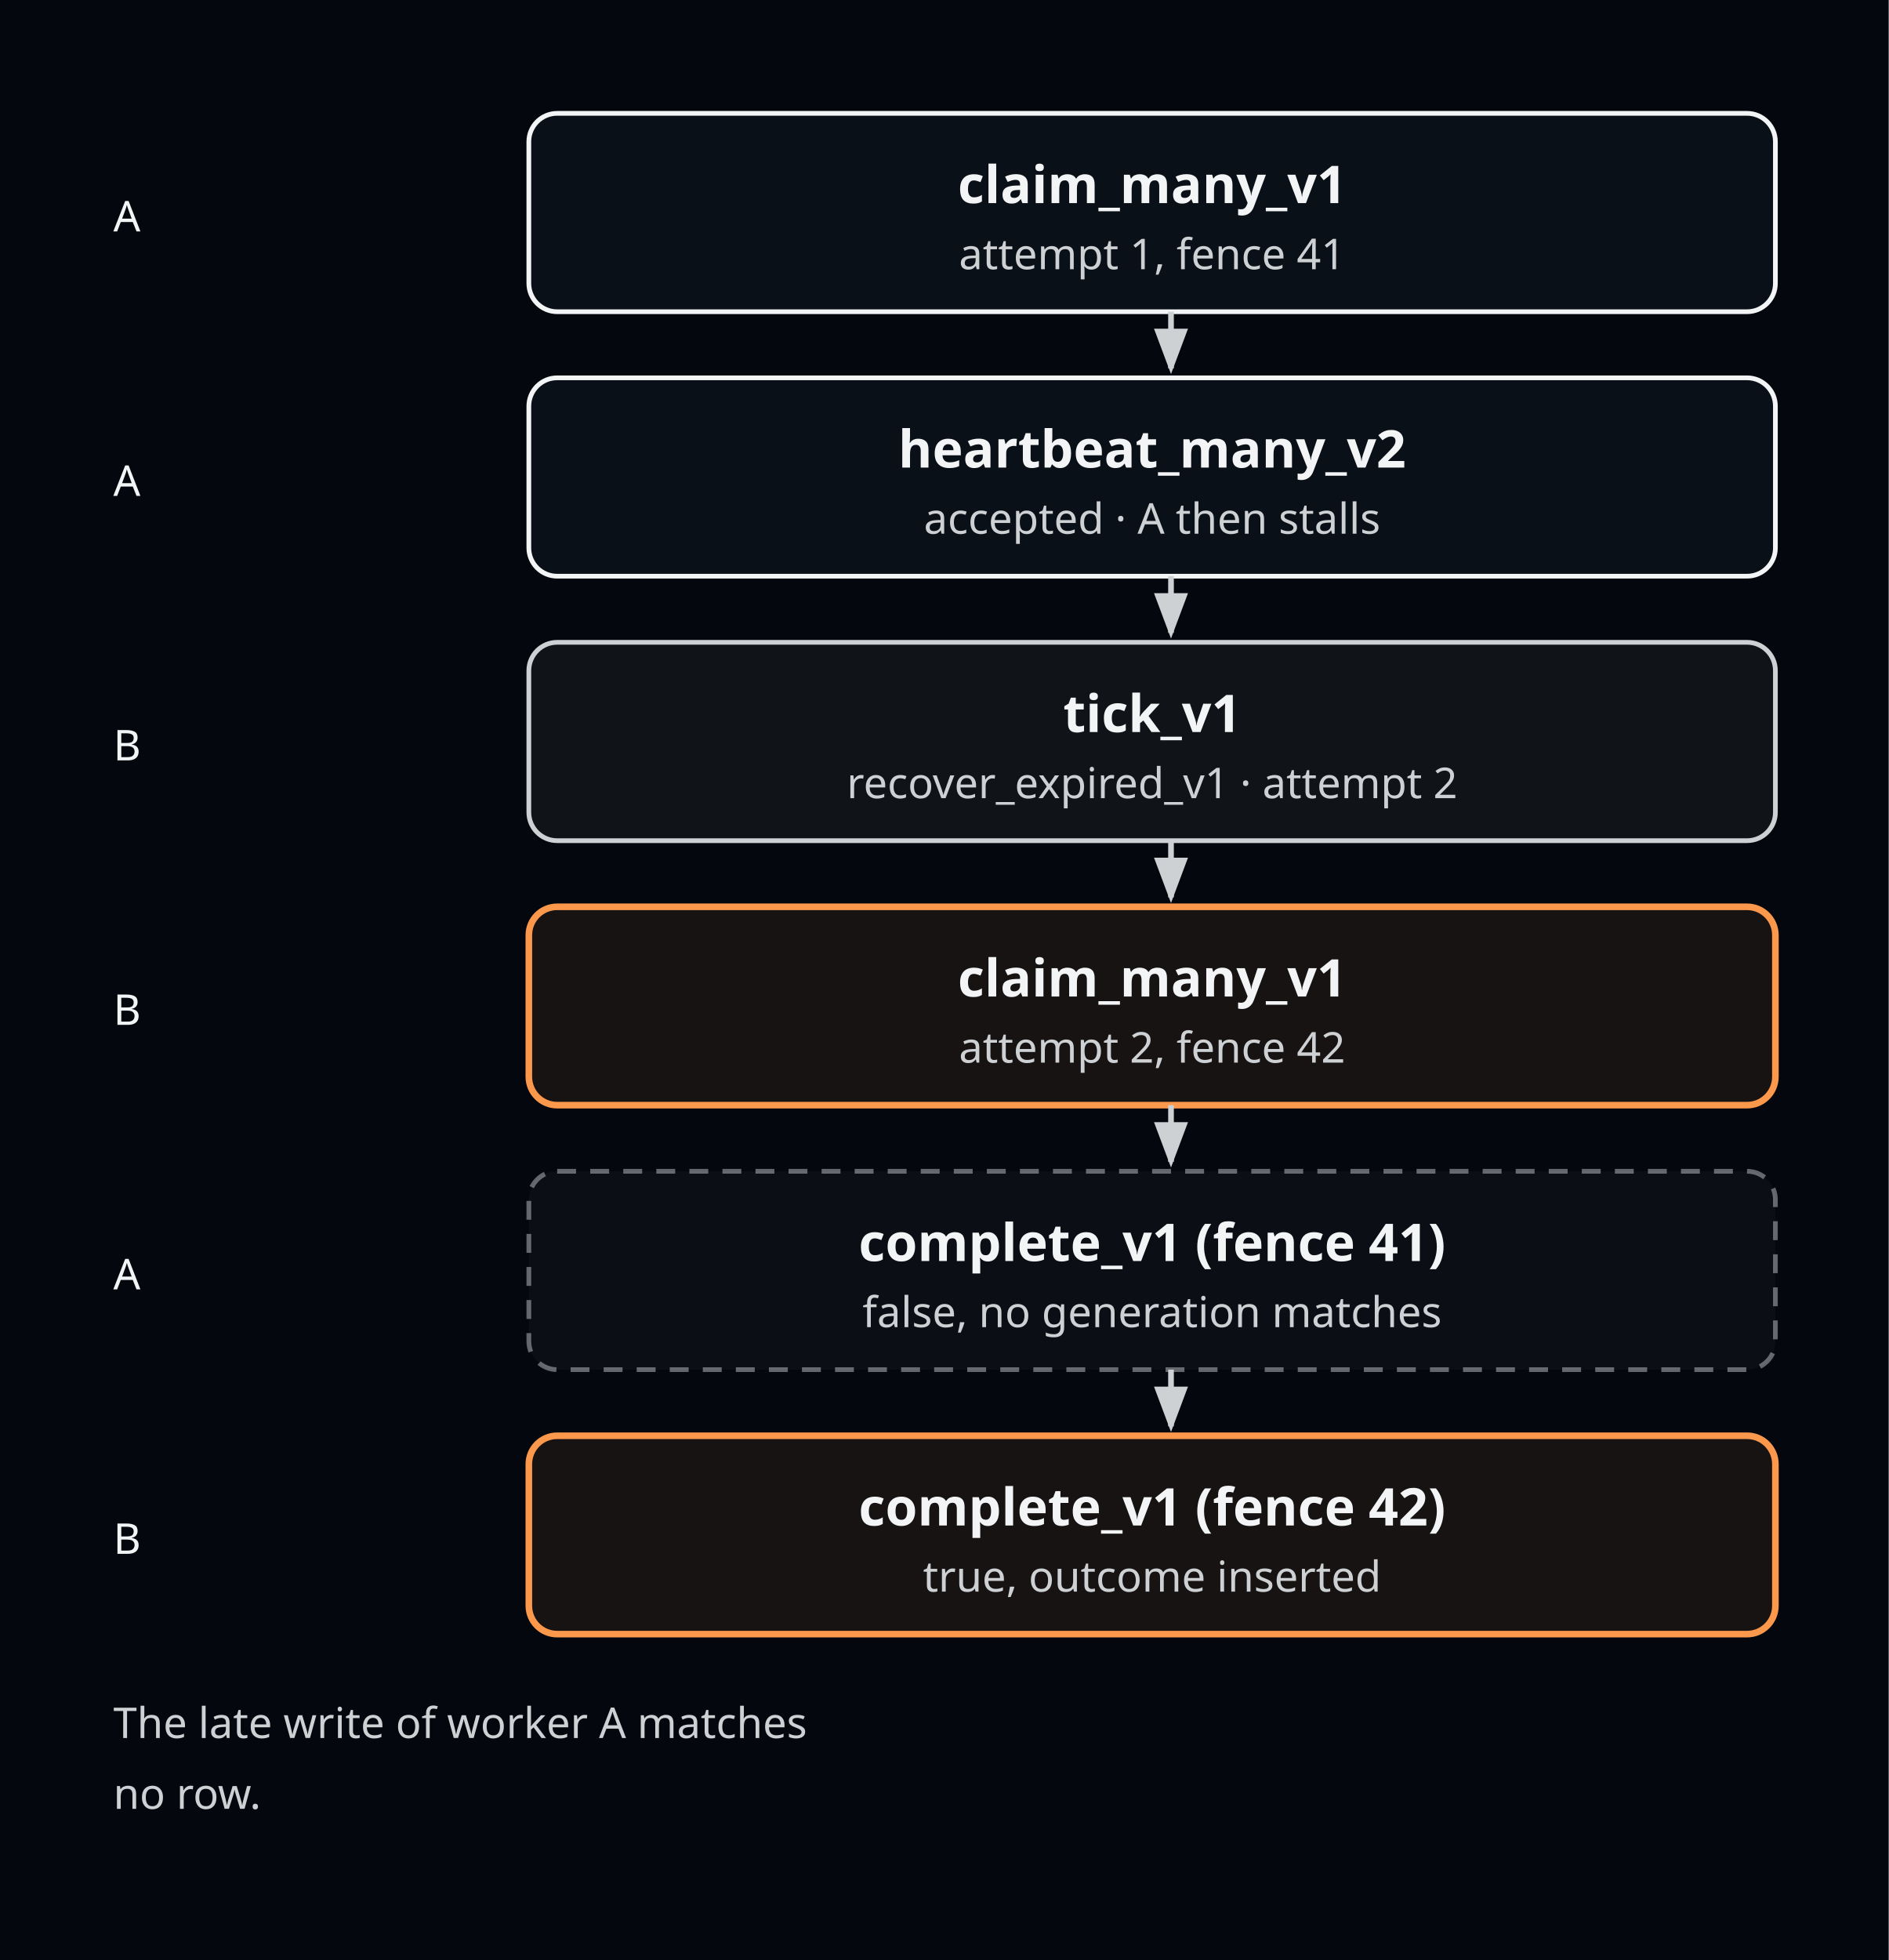
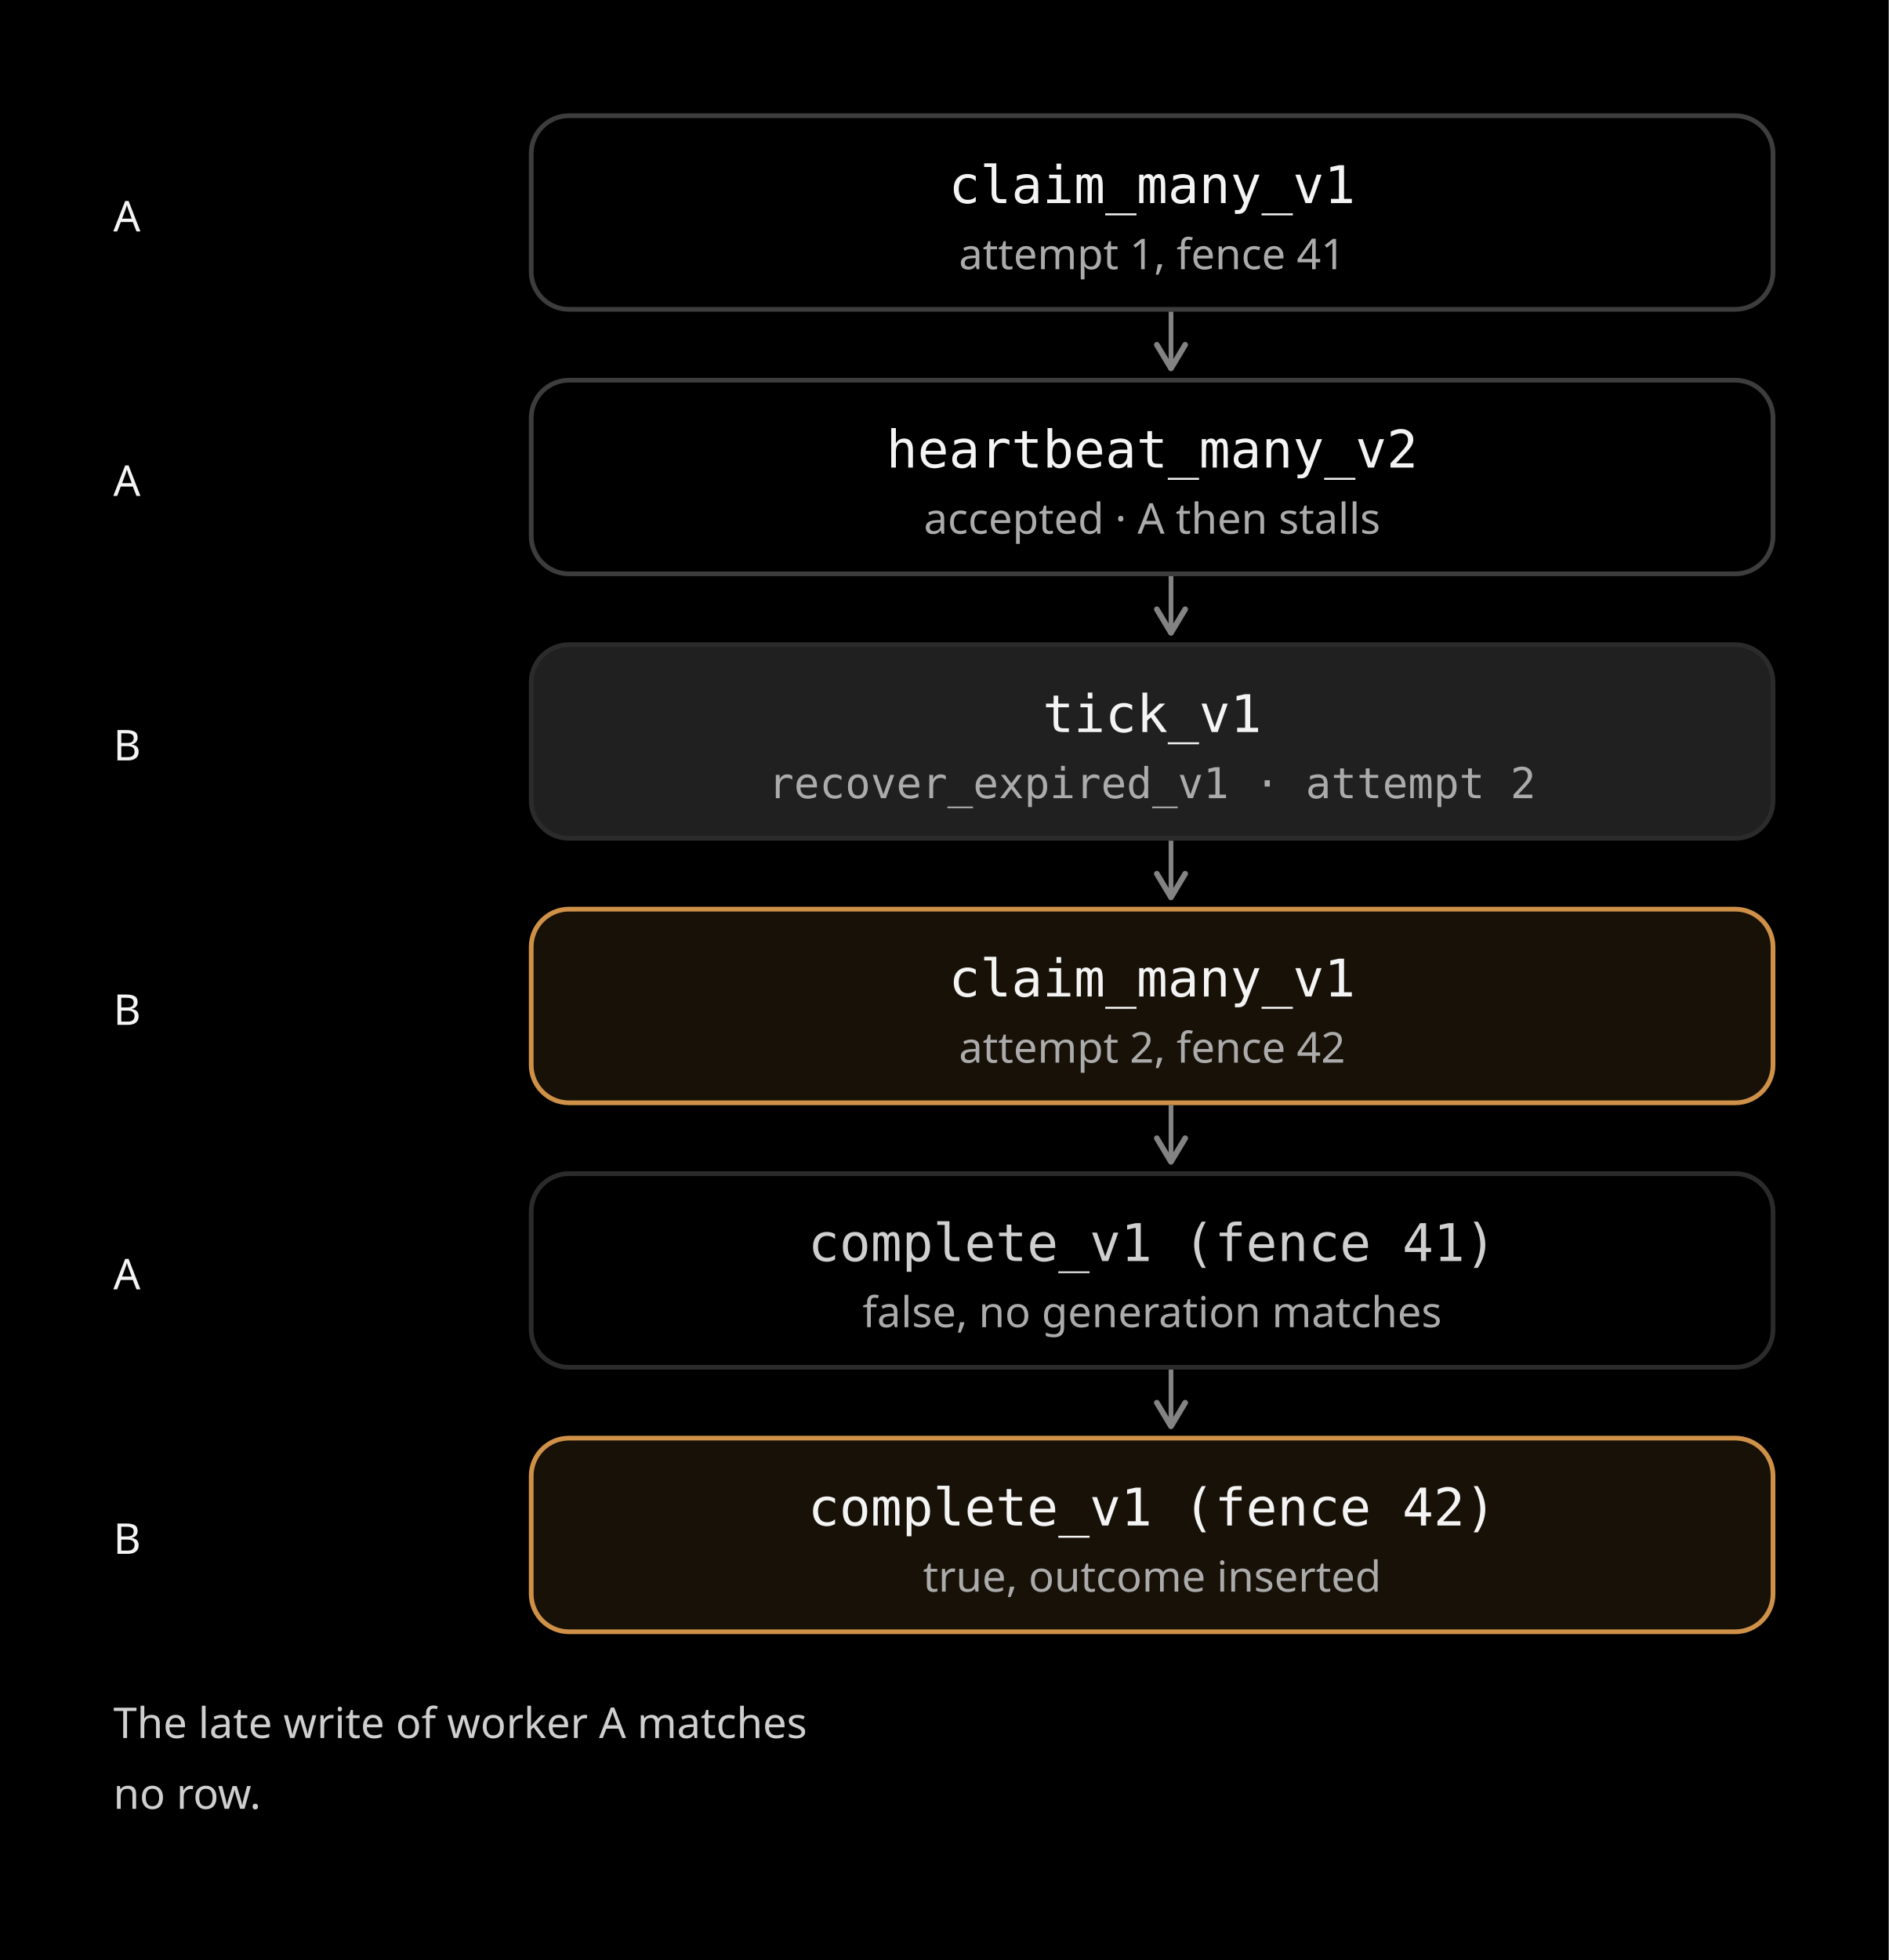
<svg xmlns="http://www.w3.org/2000/svg" viewBox="0 0 400 415" width="400" height="415" role="img" aria-labelledby="lease-recovery-narrow-dark-title lease-recovery-narrow-dark-desc">
  <defs>
-     <marker id="arrow-dark" markerWidth="8" markerHeight="6" refX="7" refY="3" orient="auto">
-       <polygon points="0 0, 8 3, 0 6" fill="#ced1d4" />
+     <marker id="arrow-dark" markerWidth="8" markerHeight="8" refX="6.5" refY="4" orient="auto" markerUnits="userSpaceOnUse">
+       <path d="M 1.5,1 L 6.5,4 L 1.5,7" fill="none" stroke="#838383" stroke-width="1.2" stroke-linecap="round" stroke-linejoin="round" />
    </marker>
  </defs>
-   <rect width="400" height="415" fill="#04080e" />
-   <text x="24" y="49" fill="#f2f4f5" font-size="9" font-family="Geist Mono">A</text>
-   <rect x="112" y="24" width="264" height="42" rx="6" fill="#04080e" />
-   <rect x="112" y="24" width="264" height="42" rx="6" fill="#0a1017" stroke="#f2f4f5" stroke-width="1" />
-   <text x="244" y="43" fill="#f2f4f5" font-size="11" font-weight="600" font-family="Geist" text-anchor="middle">claim_many_v1</text>
-   <text x="244" y="57" fill="#ced1d4" font-size="9" font-family="Geist Mono" text-anchor="middle">attempt 1, fence 41</text>
-   <path d="M 248,66 V 78" fill="none" stroke="#ced1d4" stroke-width="1.2" marker-end="url(#arrow-dark)" />
-   <text x="24" y="105" fill="#f2f4f5" font-size="9" font-family="Geist Mono">A</text>
-   <rect x="112" y="80" width="264" height="42" rx="6" fill="#04080e" />
-   <rect x="112" y="80" width="264" height="42" rx="6" fill="#0a1017" stroke="#f2f4f5" stroke-width="1" />
-   <text x="244" y="99" fill="#f2f4f5" font-size="11" font-weight="600" font-family="Geist" text-anchor="middle">heartbeat_many_v2</text>
-   <text x="244" y="113" fill="#ced1d4" font-size="9" font-family="Geist Mono" text-anchor="middle">accepted · A then stalls</text>
-   <path d="M 248,122 V 134" fill="none" stroke="#ced1d4" stroke-width="1.2" marker-end="url(#arrow-dark)" />
-   <text x="24" y="161" fill="#f2f4f5" font-size="9" font-family="Geist Mono">B</text>
-   <rect x="112" y="136" width="264" height="42" rx="6" fill="#04080e" />
-   <rect x="112" y="136" width="264" height="42" rx="6" fill="rgba(242,244,245,0.05)" stroke="#ced1d4" stroke-width="1" />
-   <text x="244" y="155" fill="#f2f4f5" font-size="11" font-weight="600" font-family="Geist" text-anchor="middle">tick_v1</text>
-   <text x="244" y="169" fill="#ced1d4" font-size="9" font-family="Geist Mono" text-anchor="middle">recover_expired_v1 · attempt 2</text>
-   <path d="M 248,178 V 190" fill="none" stroke="#ced1d4" stroke-width="1.2" marker-end="url(#arrow-dark)" />
-   <text x="24" y="217" fill="#f2f4f5" font-size="9" font-family="Geist Mono">B</text>
-   <rect x="112" y="192" width="264" height="42" rx="6" fill="#04080e" />
-   <rect x="112" y="192" width="264" height="42" rx="6" fill="rgba(252,152,76,0.08)" stroke="#fc984c" stroke-width="1.4" />
-   <text x="244" y="211" fill="#f2f4f5" font-size="11" font-weight="600" font-family="Geist" text-anchor="middle">claim_many_v1</text>
-   <text x="244" y="225" fill="#ced1d4" font-size="9" font-family="Geist Mono" text-anchor="middle">attempt 2, fence 42</text>
-   <path d="M 248,234 V 246" fill="none" stroke="#ced1d4" stroke-width="1.2" marker-end="url(#arrow-dark)" />
-   <text x="24" y="273" fill="#f2f4f5" font-size="9" font-family="Geist Mono">A</text>
-   <rect x="112" y="248" width="264" height="42" rx="6" fill="#04080e" />
-   <rect x="112" y="248" width="264" height="42" rx="6" fill="rgba(242,244,245,0.03)" stroke="rgba(242,244,245,0.4)" stroke-width="1" stroke-dasharray="4,3" />
-   <text x="244" y="267" fill="#f2f4f5" font-size="11" font-weight="600" font-family="Geist" text-anchor="middle">complete_v1 (fence 41)</text>
-   <text x="244" y="281" fill="#ced1d4" font-size="9" font-family="Geist Mono" text-anchor="middle">false, no generation matches</text>
-   <path d="M 248,290 V 302" fill="none" stroke="#ced1d4" stroke-width="1.2" marker-end="url(#arrow-dark)" />
-   <text x="24" y="329" fill="#f2f4f5" font-size="9" font-family="Geist Mono">B</text>
-   <rect x="112" y="304" width="264" height="42" rx="6" fill="#04080e" />
-   <rect x="112" y="304" width="264" height="42" rx="6" fill="rgba(252,152,76,0.08)" stroke="#fc984c" stroke-width="1.4" />
-   <text x="244" y="323" fill="#f2f4f5" font-size="11" font-weight="600" font-family="Geist" text-anchor="middle">complete_v1 (fence 42)</text>
-   <text x="244" y="337" fill="#ced1d4" font-size="9" font-family="Geist Mono" text-anchor="middle">true, outcome inserted</text>
-   <text x="24" y="368" fill="#ced1d4" font-size="9" font-family="Geist Mono" font-weight="400" text-anchor="start">The late write of worker A matches</text>
-   <text x="24" y="383" fill="#ced1d4" font-size="9" font-family="Geist Mono" font-weight="400" text-anchor="start">no row.</text>
+   <rect width="400" height="415" fill="#000000" />
+   <text x="24" y="49" fill="#f4f4f4" font-size="9" font-family="Timeless Grotesk, Geist, sans-serif" text-anchor="start">A</text>
+   <rect x="112" y="24" width="264" height="42" rx="8" fill="#000000" />
+   <rect x="112.5" y="24.5" width="263" height="41" rx="8" fill="#000000" stroke="#3d3d3d" stroke-width="1" />
+   <text x="244" y="43" fill="#f4f4f4" font-size="11" font-weight="500" font-family="Geist Mono, monospace" text-anchor="middle">claim_many_v1</text>
+   <text x="244" y="57" fill="#ababab" font-size="9" font-family="Timeless Grotesk, Geist, sans-serif" text-anchor="middle">attempt 1, fence 41</text>
+   <path d="M 248,66 V 78" fill="none" stroke="#838383" stroke-width="1" marker-end="url(#arrow-dark)" />
+   <text x="24" y="105" fill="#f4f4f4" font-size="9" font-family="Timeless Grotesk, Geist, sans-serif" text-anchor="start">A</text>
+   <rect x="112" y="80" width="264" height="42" rx="8" fill="#000000" />
+   <rect x="112.5" y="80.5" width="263" height="41" rx="8" fill="#000000" stroke="#3d3d3d" stroke-width="1" />
+   <text x="244" y="99" fill="#f4f4f4" font-size="11" font-weight="500" font-family="Geist Mono, monospace" text-anchor="middle">heartbeat_many_v2</text>
+   <text x="244" y="113" fill="#ababab" font-size="9" font-family="Timeless Grotesk, Geist, sans-serif" text-anchor="middle">accepted · A then stalls</text>
+   <path d="M 248,122 V 134" fill="none" stroke="#838383" stroke-width="1" marker-end="url(#arrow-dark)" />
+   <text x="24" y="161" fill="#f4f4f4" font-size="9" font-family="Timeless Grotesk, Geist, sans-serif" text-anchor="start">B</text>
+   <rect x="112" y="136" width="264" height="42" rx="8" fill="#000000" />
+   <rect x="112.5" y="136.5" width="263" height="41" rx="8" fill="#202020" stroke="#2b2b2b" stroke-width="1" />
+   <text x="244" y="155" fill="#f4f4f4" font-size="11" font-weight="500" font-family="Geist Mono, monospace" text-anchor="middle">tick_v1</text>
+   <text x="244" y="169" fill="#ababab" font-size="9" font-family="Geist Mono, monospace" text-anchor="middle">recover_expired_v1 · attempt 2</text>
+   <path d="M 248,178 V 190" fill="none" stroke="#838383" stroke-width="1" marker-end="url(#arrow-dark)" />
+   <text x="24" y="217" fill="#f4f4f4" font-size="9" font-family="Timeless Grotesk, Geist, sans-serif" text-anchor="start">B</text>
+   <rect x="112" y="192" width="264" height="42" rx="8" fill="#000000" />
+   <rect x="112.5" y="192.5" width="263" height="41" rx="8" fill="rgba(207,145,72,0.12)" stroke="#cf9148" stroke-width="1" />
+   <text x="244" y="211" fill="#f4f4f4" font-size="11" font-weight="500" font-family="Geist Mono, monospace" text-anchor="middle">claim_many_v1</text>
+   <text x="244" y="225" fill="#ababab" font-size="9" font-family="Timeless Grotesk, Geist, sans-serif" text-anchor="middle">attempt 2, fence 42</text>
+   <path d="M 248,234 V 246" fill="none" stroke="#838383" stroke-width="1" marker-end="url(#arrow-dark)" />
+   <text x="24" y="273" fill="#f4f4f4" font-size="9" font-family="Timeless Grotesk, Geist, sans-serif" text-anchor="start">A</text>
+   <rect x="112" y="248" width="264" height="42" rx="8" fill="#000000" />
+   <rect x="112.5" y="248.5" width="263" height="41" rx="8" fill="#000000" stroke="#2b2b2b" stroke-width="1" />
+   <text x="244" y="267" fill="#cfcfcf" font-size="11" font-weight="500" font-family="Geist Mono, monospace" text-anchor="middle">complete_v1 (fence 41)</text>
+   <text x="244" y="281" fill="#ababab" font-size="9" font-family="Timeless Grotesk, Geist, sans-serif" text-anchor="middle">false, no generation matches</text>
+   <path d="M 248,290 V 302" fill="none" stroke="#838383" stroke-width="1" marker-end="url(#arrow-dark)" />
+   <text x="24" y="329" fill="#f4f4f4" font-size="9" font-family="Timeless Grotesk, Geist, sans-serif" text-anchor="start">B</text>
+   <rect x="112" y="304" width="264" height="42" rx="8" fill="#000000" />
+   <rect x="112.5" y="304.5" width="263" height="41" rx="8" fill="rgba(207,145,72,0.12)" stroke="#cf9148" stroke-width="1" />
+   <text x="244" y="323" fill="#f4f4f4" font-size="11" font-weight="500" font-family="Geist Mono, monospace" text-anchor="middle">complete_v1 (fence 42)</text>
+   <text x="244" y="337" fill="#ababab" font-size="9" font-family="Timeless Grotesk, Geist, sans-serif" text-anchor="middle">true, outcome inserted</text>
+   <text x="24" y="368" fill="#cfcfcf" font-size="9" font-family="Timeless Grotesk, Geist, sans-serif" font-weight="400" text-anchor="start">The late write of worker A matches</text>
+   <text x="24" y="383" fill="#cfcfcf" font-size="9" font-family="Timeless Grotesk, Geist, sans-serif" font-weight="400" text-anchor="start">no row.</text>
</svg>
